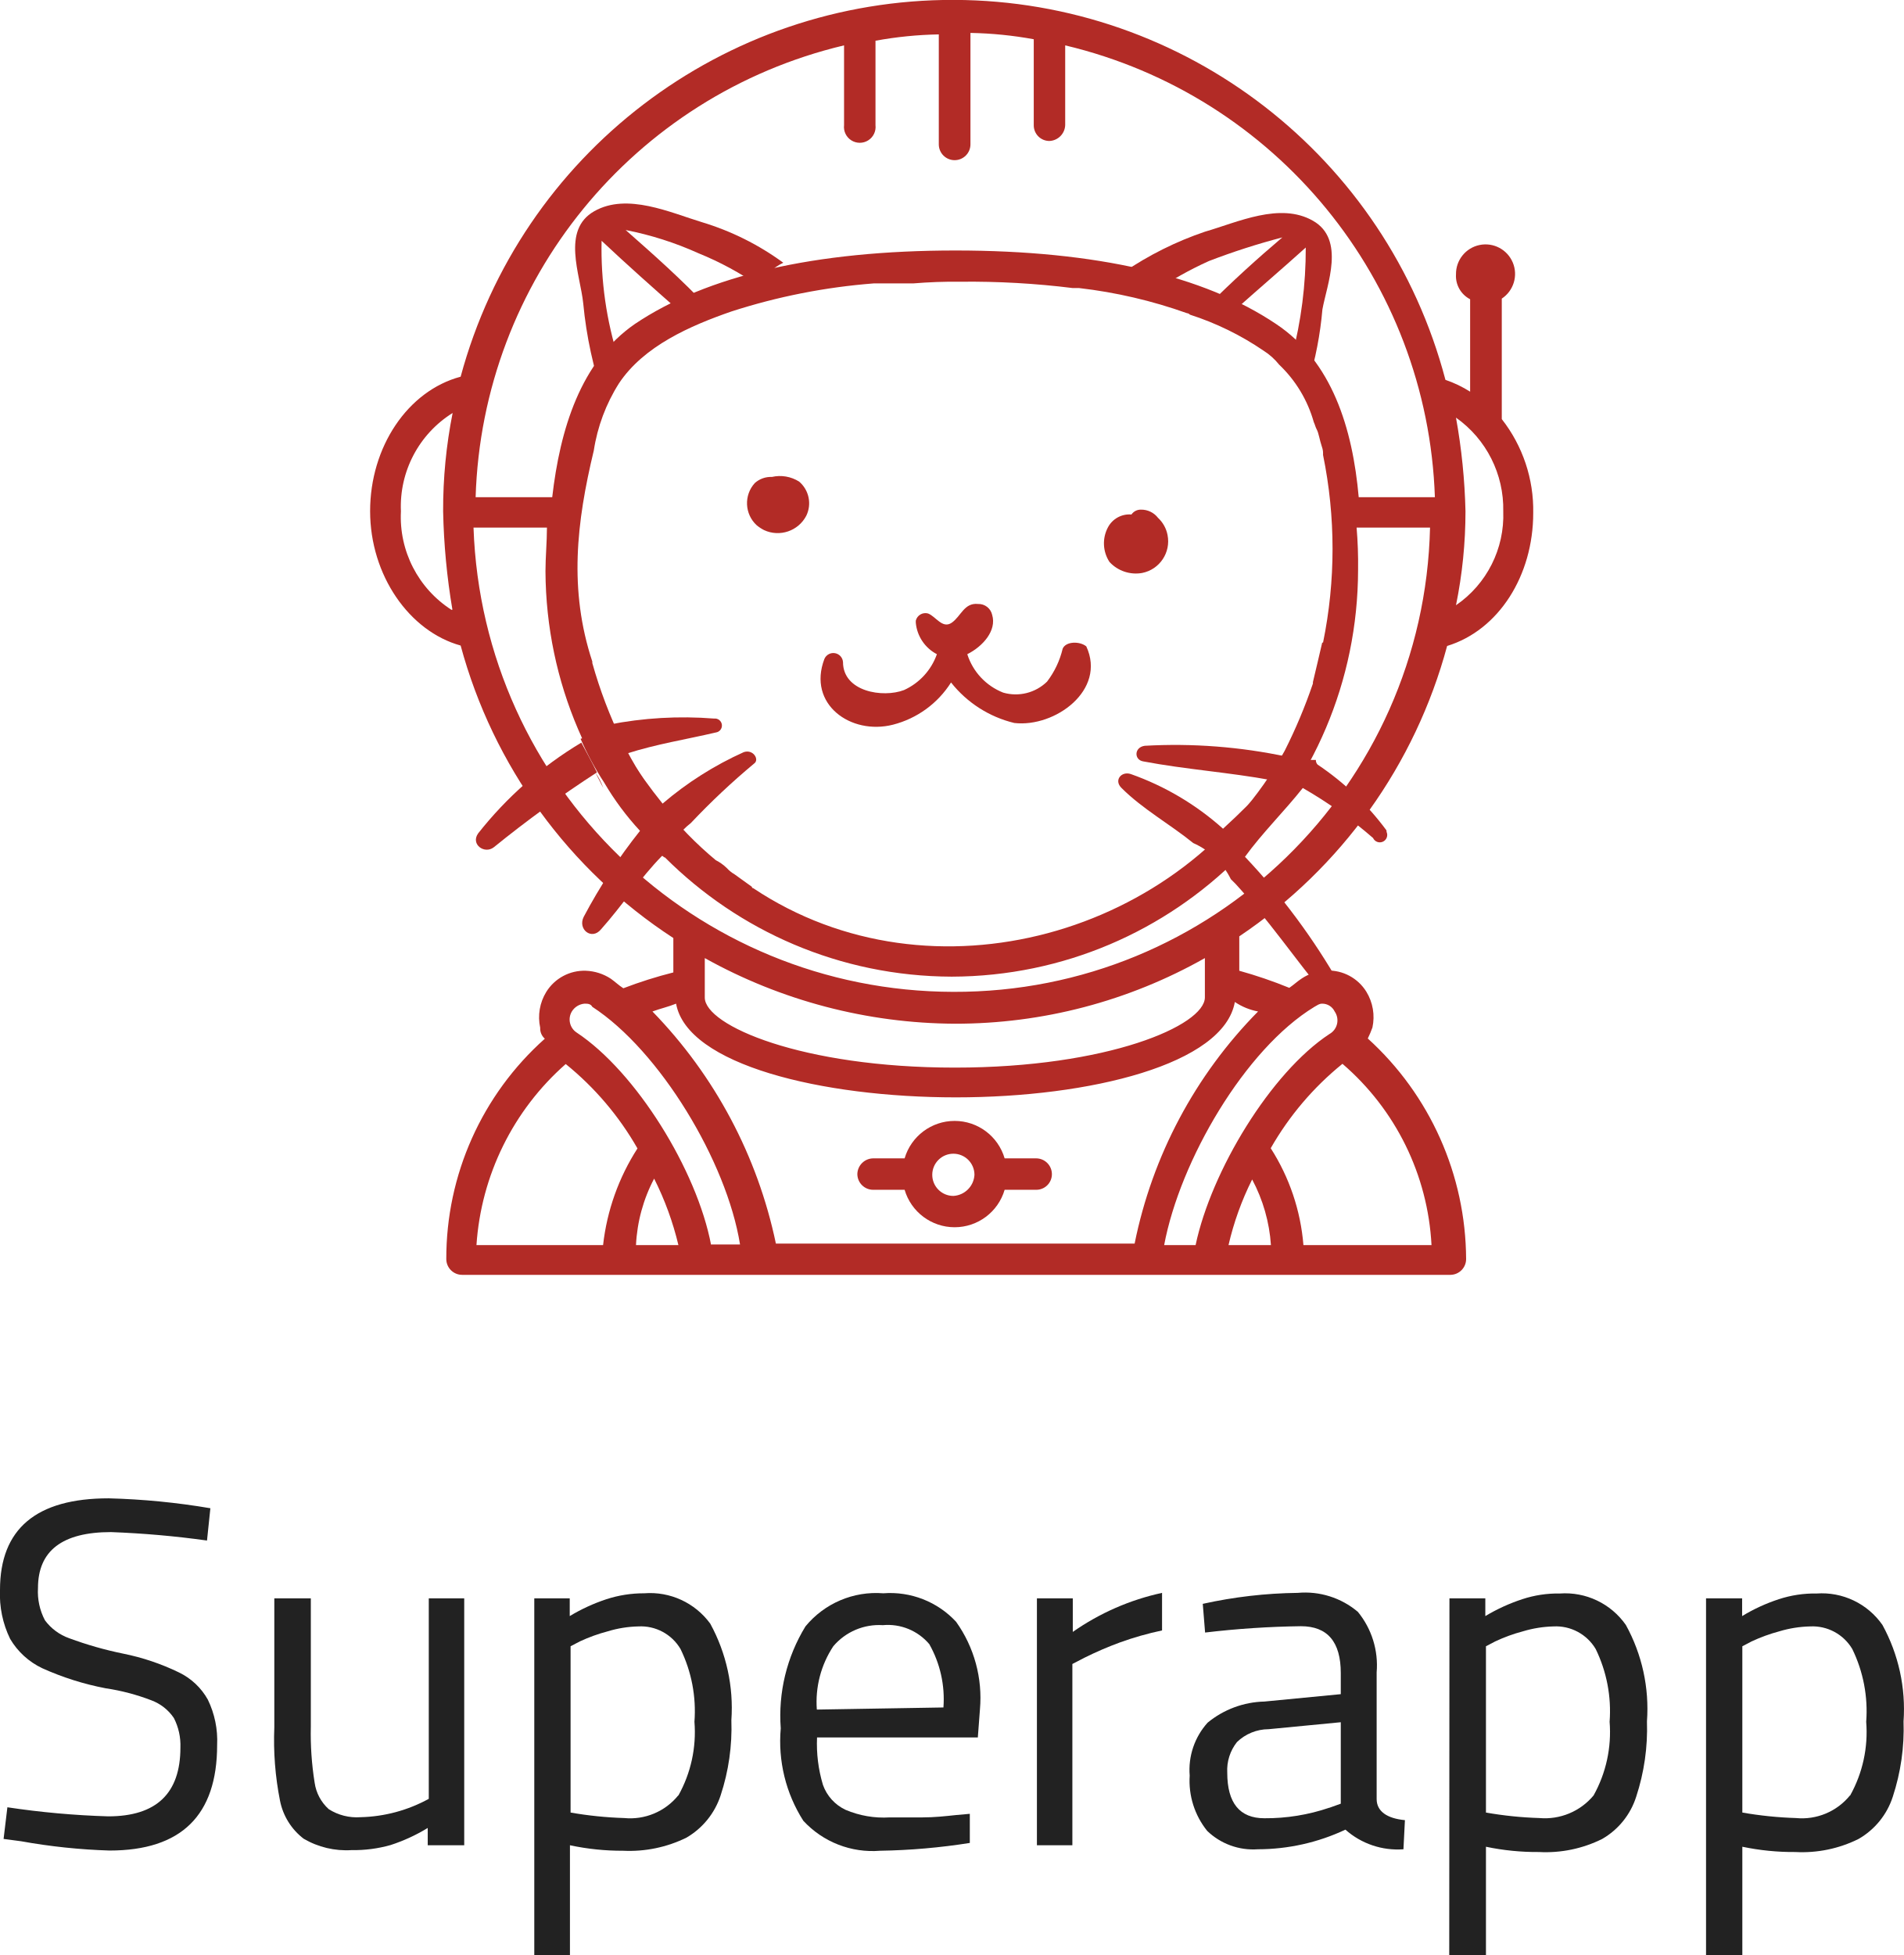
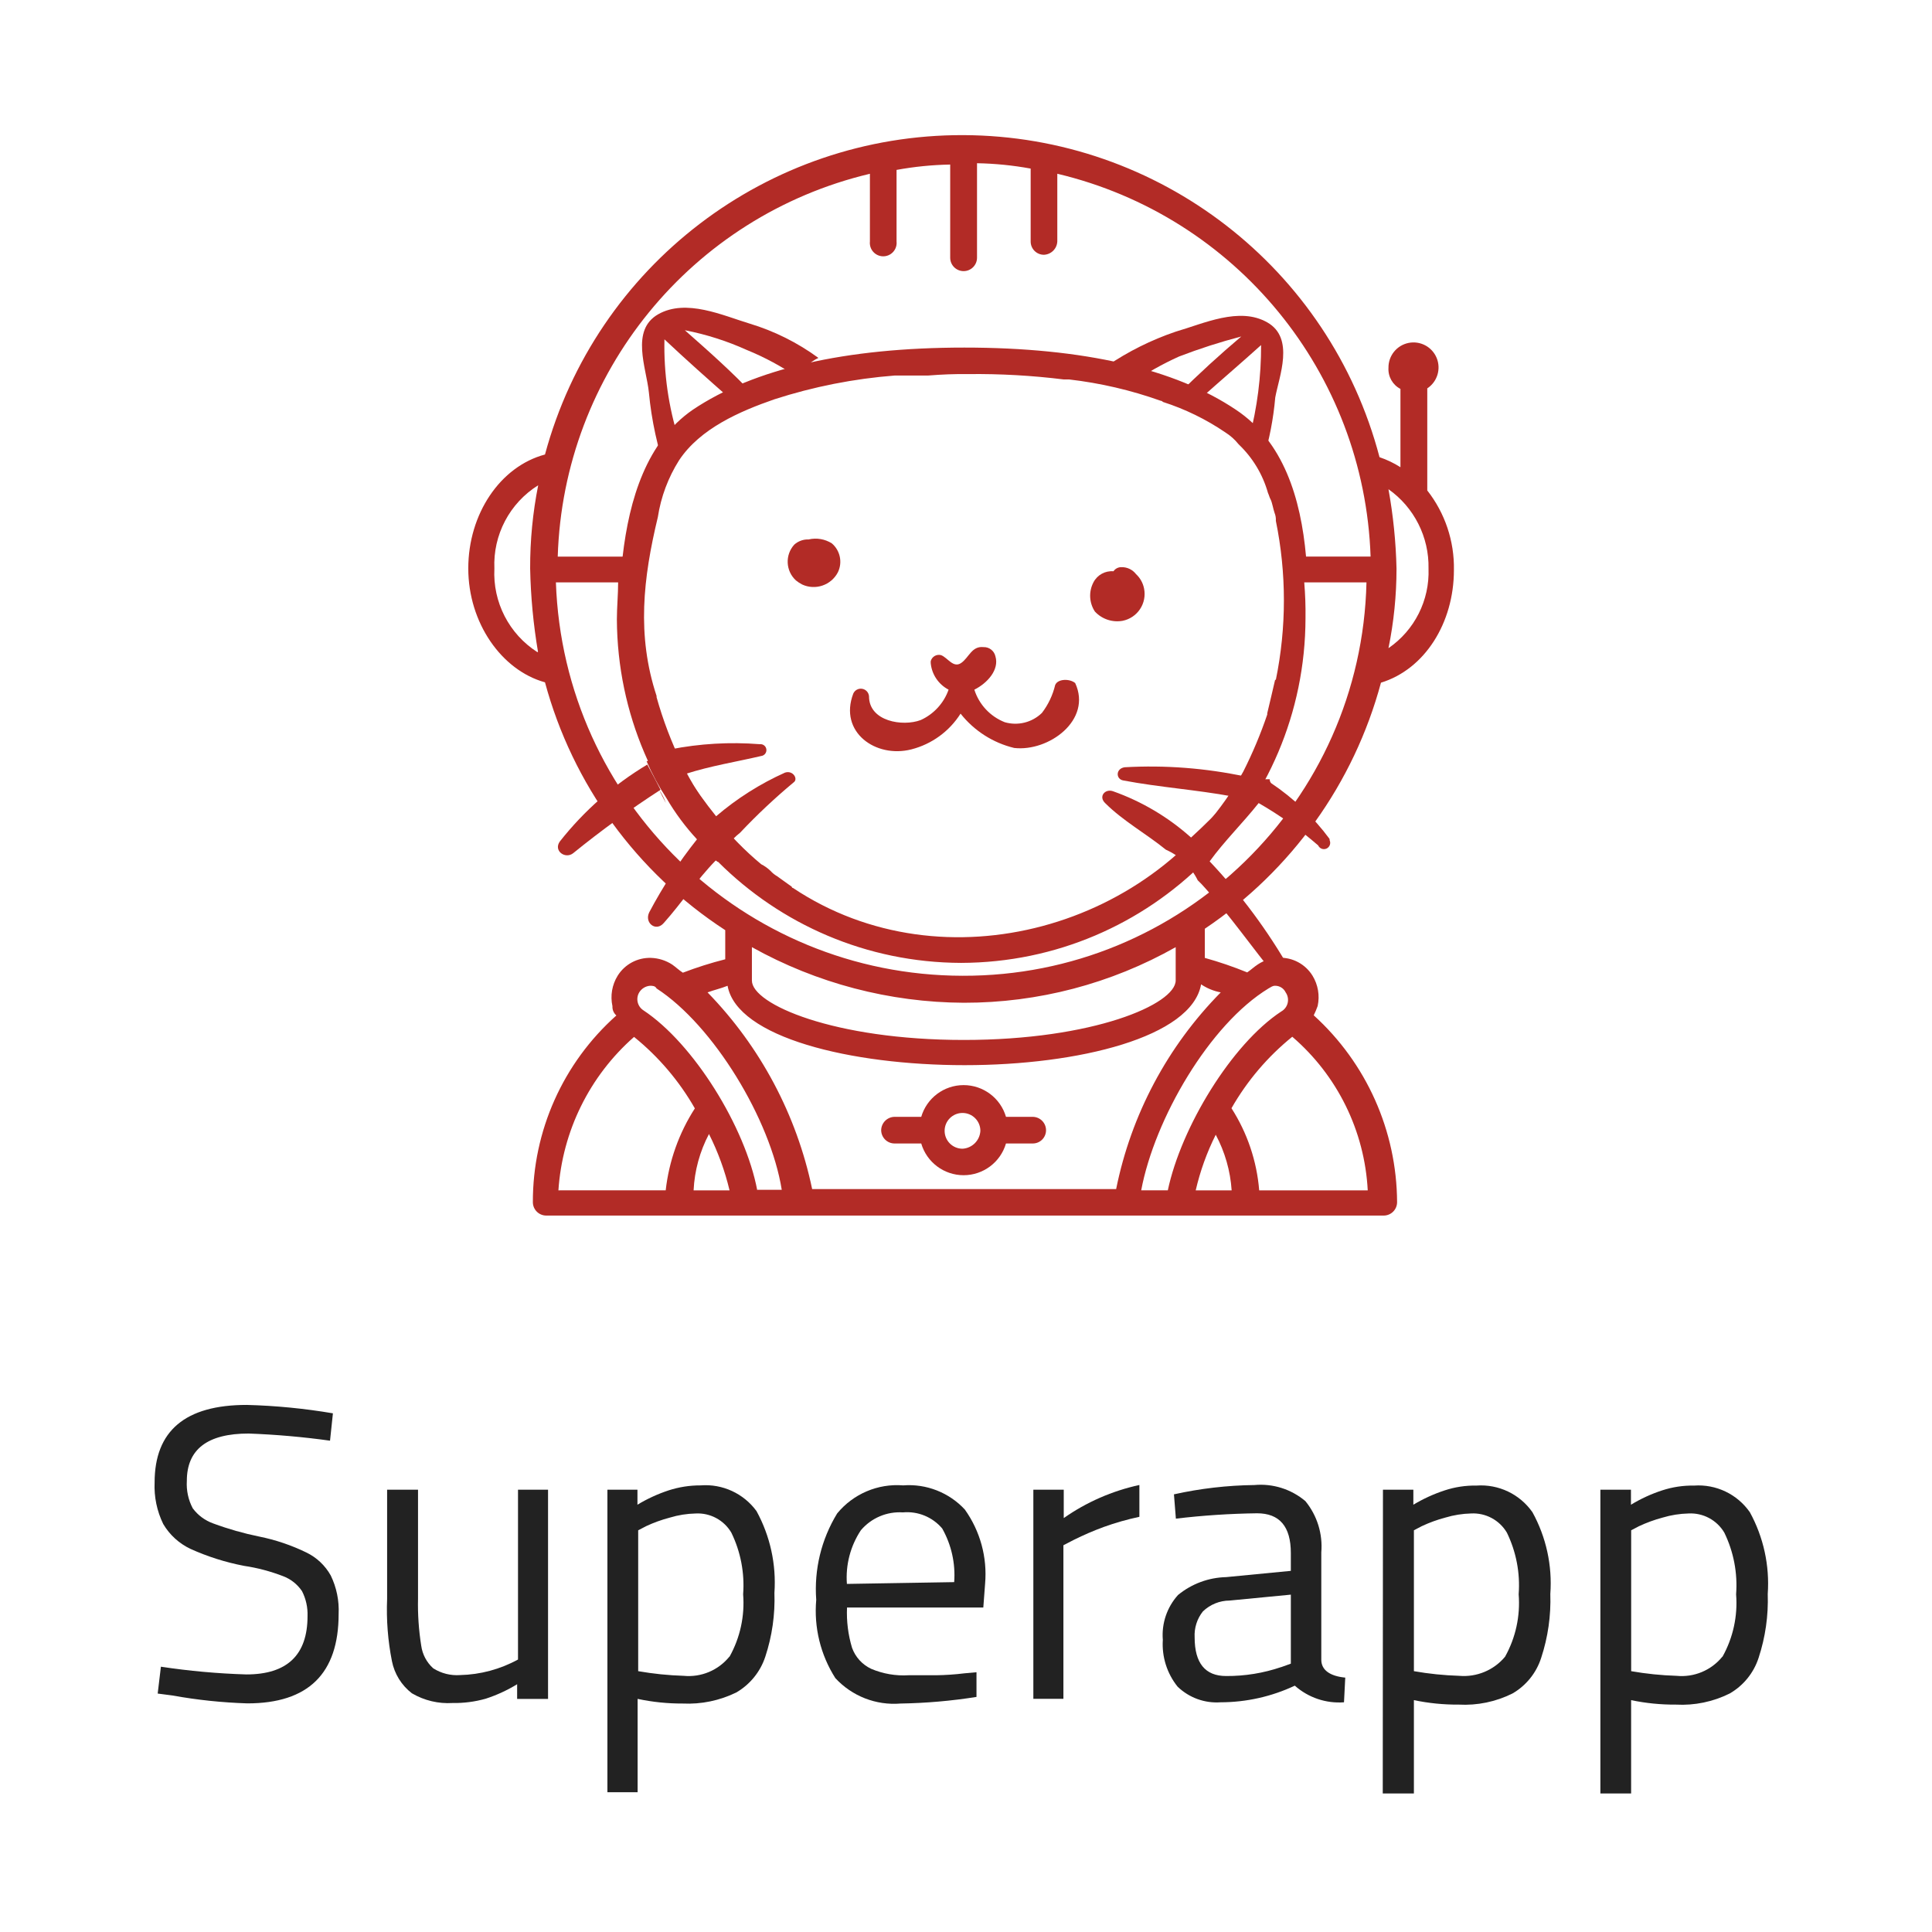
- <svg xmlns="http://www.w3.org/2000/svg" viewBox="0 0 90.2 92.64">
-   <defs>
-     <style>.cls-1{fill:#222;}.cls-2{fill:#b22b26;}</style>
-   </defs>
-   <g id="Layer_2" data-name="Layer 2">
-     <g id="Layer_1-2" data-name="Layer 1">
-       <g id="_1" data-name="1">
-         <path class="cls-1" d="M1,87.25l-.83-.11.18-1.5a40.07,40.07,0,0,0,4.78.43q3.42,0,3.42-3.26a2.84,2.84,0,0,0-.31-1.4,2.22,2.22,0,0,0-1.07-.84A10.23,10.23,0,0,0,5,80,13.41,13.41,0,0,1,2,79.05,3.51,3.51,0,0,1,.48,77.66,4.8,4.8,0,0,1,0,75.34Q0,71,5.15,71a34,34,0,0,1,4.82.47L9.81,73a45,45,0,0,0-4.55-.4q-3.46,0-3.46,2.65a2.9,2.9,0,0,0,.33,1.53,2.44,2.44,0,0,0,1.15.85,17.4,17.4,0,0,0,2.56.73,11,11,0,0,1,2.64.89,3.11,3.11,0,0,1,1.37,1.29,4.44,4.44,0,0,1,.44,2.15q0,5-5.1,5A28.58,28.58,0,0,1,1,87.25Z" />
-         <path class="cls-1" d="M14.39,87.13a3,3,0,0,1-1.12-1.8A14.75,14.75,0,0,1,13,81.85V75.74h1.73v6.08a14.64,14.64,0,0,0,.18,2.65,2.08,2.08,0,0,0,.67,1.26,2.47,2.47,0,0,0,1.5.38,7.07,7.07,0,0,0,3.24-.87v-9.5H22v11.7H20.27v-.82a8.25,8.25,0,0,1-1.76.81,6.4,6.4,0,0,1-1.85.24A4,4,0,0,1,14.39,87.13Z" />
-         <path class="cls-1" d="M25.32,75.74H27v.84a8.57,8.57,0,0,1,1.74-.8,5.72,5.72,0,0,1,1.79-.28,3.53,3.53,0,0,1,3.13,1.44,8.32,8.32,0,0,1,1,4.57,10.23,10.23,0,0,1-.51,3.57,3.62,3.62,0,0,1-1.62,2,6.13,6.13,0,0,1-3,.62,11.85,11.85,0,0,1-2.52-.26v5.22H25.32Zm6.83,9.34a6.16,6.16,0,0,0,.76-3.49,6.71,6.71,0,0,0-.66-3.45,2.18,2.18,0,0,0-2-1.07,5.35,5.35,0,0,0-1.44.23,7.82,7.82,0,0,0-1.33.48l-.44.23v7.88a18.07,18.07,0,0,0,2.54.26,2.93,2.93,0,0,0,2.56-1.07Z" />
-         <path class="cls-1" d="M38.07,86.28A7,7,0,0,1,37,81.9a8.11,8.11,0,0,1,1.17-4.83,4.33,4.33,0,0,1,3.69-1.57,4.26,4.26,0,0,1,3.45,1.35A6.21,6.21,0,0,1,46.44,81l-.1,1.33H38.72A6.76,6.76,0,0,0,39,84.58a2.07,2.07,0,0,0,1.07,1.18,4.62,4.62,0,0,0,2.09.36l1.54,0c.59,0,1.12-.06,1.59-.11l.67-.06,0,1.38a30.22,30.22,0,0,1-4.25.37A4.46,4.46,0,0,1,38.07,86.28Zm6.64-5.37a5.3,5.3,0,0,0-.67-3,2.57,2.57,0,0,0-2.2-.9,2.84,2.84,0,0,0-2.35,1,4.79,4.79,0,0,0-.78,3Z" />
-         <path class="cls-1" d="M49.14,75.74h1.7v1.59a11.7,11.7,0,0,1,4.23-1.85v1.78a15,15,0,0,0-2,.57,16.47,16.47,0,0,0-1.67.72l-.58.3v8.59H49.14Z" />
-         <path class="cls-1" d="M57.21,86.76a3.78,3.78,0,0,1-.83-2.62,3.34,3.34,0,0,1,.85-2.51,4.4,4.4,0,0,1,2.69-1l3.62-.35v-1q0-2.22-1.89-2.22a43.07,43.07,0,0,0-4.54.3L57,76a22,22,0,0,1,4.5-.52,3.87,3.87,0,0,1,2.85.9,4,4,0,0,1,.89,2.87v6c0,.58.49.92,1.34,1l-.07,1.38a3.72,3.72,0,0,1-2.75-.93,9.78,9.78,0,0,1-4.15.93A3.14,3.14,0,0,1,57.21,86.76Zm5.8-1.1.53-.19V81.61l-3.42.33a2.17,2.17,0,0,0-1.5.61A2.14,2.14,0,0,0,58.16,84c0,1.44.59,2.16,1.76,2.16A9.35,9.35,0,0,0,63,85.66Z" />
-         <path class="cls-1" d="M68.69,75.74h1.7v.84a8.65,8.65,0,0,1,1.75-.8,5.38,5.38,0,0,1,1.78-.27A3.51,3.51,0,0,1,77.05,77a8.23,8.23,0,0,1,1,4.57,10.31,10.31,0,0,1-.51,3.57,3.55,3.55,0,0,1-1.61,2,6,6,0,0,1-3,.62,11.75,11.75,0,0,1-2.51-.25v5.22H68.68Zm6.83,9.34a6.16,6.16,0,0,0,.76-3.49,6.71,6.71,0,0,0-.66-3.45,2.19,2.19,0,0,0-2-1.07,5.48,5.48,0,0,0-1.44.23,7.71,7.71,0,0,0-1.32.48l-.44.23v7.88a17.78,17.78,0,0,0,2.53.26,3,3,0,0,0,2.57-1.07Z" />
-         <path class="cls-1" d="M80.85,75.74h1.71v.84a8.32,8.32,0,0,1,1.74-.8,5.44,5.44,0,0,1,1.79-.27A3.5,3.5,0,0,1,89.21,77a8.31,8.31,0,0,1,1,4.57,10.31,10.31,0,0,1-.51,3.57,3.57,3.57,0,0,1-1.62,2,6,6,0,0,1-3,.62,11.81,11.81,0,0,1-2.51-.25v5.22H80.85Zm6.83,9.34a6.16,6.16,0,0,0,.76-3.49,6.71,6.71,0,0,0-.66-3.45,2.19,2.19,0,0,0-2-1.07,5.49,5.49,0,0,0-1.45.23,8,8,0,0,0-1.32.48l-.44.23v7.88a18.07,18.07,0,0,0,2.54.26,2.93,2.93,0,0,0,2.56-1.07Z" />
-         <g id="Layer_1-2-2" data-name="Layer 1-2">
-           <path class="cls-2" d="M68.58,30.61c2.45-.75,4.08-3.34,4.08-6.3a7,7,0,0,0-1.49-4.45V14.15A1.4,1.4,0,1,0,69,13a1.24,1.24,0,0,0,.67,1.18v4.38A5.44,5.44,0,0,0,68.5,18a24.15,24.15,0,0,0-46.67-.15c-2.51.67-4.29,3.33-4.29,6.37s1.86,5.7,4.29,6.37A24,24,0,0,0,31.91,44.45v1.63a21.06,21.06,0,0,0-2.37.75c-.23-.15-.38-.3-.59-.45A2.31,2.31,0,0,0,27.76,46a2.12,2.12,0,0,0-1.87,1,2.3,2.3,0,0,0-.29,1.7.64.64,0,0,0,.22.52,13.94,13.94,0,0,0-4.67,10.45.75.75,0,0,0,.75.74H68.74a.75.75,0,0,0,.74-.75,14.2,14.2,0,0,0-4.66-10.45,4.77,4.77,0,0,0,.22-.52,2.31,2.31,0,0,0-.29-1.7,2.12,2.12,0,0,0-1.87-1,2.25,2.25,0,0,0-1.18.37c-.23.15-.38.3-.6.45A21.38,21.38,0,0,0,58.73,46V44.37A24.12,24.12,0,0,0,68.58,30.61ZM69,19.79a5.3,5.3,0,0,1,2.24,4.44A5.16,5.16,0,0,1,69,28.68a22.25,22.25,0,0,0,.45-4.45A28.68,28.68,0,0,0,69,19.79ZM21.4,28.9A5.23,5.23,0,0,1,19,24.23a5.22,5.22,0,0,1,2.45-4.66A23.44,23.44,0,0,0,21,24.23a31.68,31.68,0,0,0,.44,4.66ZM40,2.15V5.93a.75.75,0,1,0,1.49,0v-4a18.45,18.45,0,0,1,3-.3V6.84a.75.75,0,0,0,1.5,0V1.56a18.45,18.45,0,0,1,3,.3V5.93a.74.74,0,0,0,.74.75.78.78,0,0,0,.75-.75V2.15A22.8,22.8,0,0,1,68,23.56H64.39c-.29-3.26-1.26-6.44-3.92-8.21-3.41-2.29-8.52-3.48-15.19-3.48S33.5,13.06,30.09,15.35c-2.58,1.78-3.55,5-3.92,8.21H22.54A22.72,22.72,0,0,1,40,2.15Zm22.66,28.3c-.14.59-.29,1.26-.44,1.87v.07a24.73,24.73,0,0,1-1.34,3.19c-4.81,8.73-16.74,12.14-25.18,6.51a.07.07,0,0,1-.07-.07l-.82-.59a1.52,1.52,0,0,1-.37-.3,2.14,2.14,0,0,0-.52-.37,17.25,17.25,0,0,1-4.44-5.63,22.14,22.14,0,0,1-1.41-3.71v-.07c-1.12-3.4-.75-6.59.07-10a8.3,8.3,0,0,1,1.19-3.18c1.18-1.78,3.4-2.74,5.33-3.41a29.27,29.27,0,0,1,6.74-1.33h1.87c.74-.06,1.49-.09,2.24-.08a39.6,39.6,0,0,1,5.33.3h.3a23.13,23.13,0,0,1,5.11,1.19.21.21,0,0,1,.14.07,13.54,13.54,0,0,1,3.48,1.7,3,3,0,0,1,.75.67A6,6,0,0,1,62.26,20V20c.07.15.07.22.15.37s.14.52.22.75.07.3.07.44a22.18,22.18,0,0,1,0,8.89ZM22.58,59a12.53,12.53,0,0,1,4.23-8.58,14.19,14.19,0,0,1,3.4,4A10.65,10.65,0,0,0,28.58,59Zm7.56,0A7.53,7.53,0,0,1,31,55.85,14.45,14.45,0,0,1,32.15,59Zm3.56,0c-.67-3.55-3.56-8.21-6.37-10.07a.74.74,0,0,1-.23-1h0a.78.78,0,0,1,.6-.37c.14,0,.29,0,.37.15,3.19,2.07,6.37,7.33,7,11.26H33.7Zm24.52,0a13.93,13.93,0,0,1,1.12-3.11A7.69,7.69,0,0,1,60.23,59Zm9.62,0H61.77a10,10,0,0,0-1.55-4.59,14.19,14.19,0,0,1,3.4-4A12.16,12.16,0,0,1,67.84,59ZM62.29,47.71c.15-.08.22-.15.37-.15a.65.65,0,0,1,.59.37A.74.74,0,0,1,63,49h0C60.22,50.83,57.4,55.49,56.66,59H55.17C55.92,55,59,49.71,62.29,47.71Zm-2.67.22a21.79,21.79,0,0,0-5.85,11h-17a22.32,22.32,0,0,0-5.85-11c.38-.14.75-.22,1.12-.37.52,2.89,6.89,4.44,13.26,4.44S58,50.43,58.52,47.48a2.94,2.94,0,0,0,1.1.45ZM33.4,47.26V45.4a24.57,24.57,0,0,0,11.85,3.11A24,24,0,0,0,57.1,45.4v1.86c0,1.33-4.59,3.33-11.85,3.33s-11.85-2-11.85-3.32ZM45.18,47A22.79,22.79,0,0,1,22.44,25h3.48c0,.67-.07,1.41-.07,2.07A19.31,19.31,0,0,0,45.1,46.28h0A19.31,19.31,0,0,0,64.36,27,20.45,20.45,0,0,0,64.29,25h3.48A22.52,22.52,0,0,1,45.18,47Z" />
-           <path class="cls-2" d="M49.1,54.89H47.61a2.47,2.47,0,0,0-4.74,0H41.38a.76.76,0,0,0-.75.75.75.75,0,0,0,.75.74h1.49a2.47,2.47,0,0,0,4.74,0H49.1a.74.74,0,0,0,.75-.74A.75.75,0,0,0,49.1,54.89Zm-3.92,1.78a1,1,0,1,1,1-1A1.06,1.06,0,0,1,45.18,56.67Z" />
-           <path class="cls-2" d="M50.36,30.74a4.15,4.15,0,0,1-.74,1.56,2.13,2.13,0,0,1-2.08.52A2.9,2.9,0,0,1,45.84,31c.74-.37,1.4-1.12,1.18-1.86a.66.66,0,0,0-.67-.52c-.66-.07-.81.59-1.25.89s-.75-.3-1.12-.44a.47.47,0,0,0-.58.34s0,.07,0,.1a1.87,1.87,0,0,0,1,1.49,2.94,2.94,0,0,1-1.56,1.7c-1,.38-2.89.08-2.89-1.33a.46.46,0,0,0-.88-.15c-.82,2.15,1.25,3.63,3.25,3.12a4.61,4.61,0,0,0,2.75-2,5.45,5.45,0,0,0,3,1.92c1.93.22,4.37-1.56,3.41-3.63C51.18,30.38,50.51,30.38,50.36,30.74Z" />
-           <path class="cls-2" d="M36.58,22.6a1.14,1.14,0,0,0-.81.29,1.42,1.42,0,0,0,.09,2,1.92,1.92,0,0,0,.35.23,1.53,1.53,0,0,0,2-.68,1.35,1.35,0,0,0-.34-1.62A1.71,1.71,0,0,0,36.58,22.6Z" />
-           <path class="cls-2" d="M54.07,24.15a.53.53,0,0,0-.45.23A1.15,1.15,0,0,0,52.5,25a1.61,1.61,0,0,0,.08,1.63,1.7,1.7,0,0,0,1.55.52,1.53,1.53,0,0,0,1.2-1.8,1.49,1.49,0,0,0-.45-.81A1,1,0,0,0,54.07,24.15Z" />
-           <path class="cls-2" d="M35.25,35.64a16,16,0,0,0-3.85,2.44,26.25,26.25,0,0,1-1.7-2.37c1.4-.45,2.81-.67,4.22-1a.33.33,0,1,0-.08-.66h0a18.35,18.35,0,0,0-5,.29h0a3.71,3.71,0,0,1-1.33.67V35a13.9,13.9,0,0,0,1.12,2.08,13.07,13.07,0,0,0,1.7,2.29,26.27,26.27,0,0,0-2.67,4.08c-.29.59.38,1.12.82.59,1-1.12,1.87-2.44,2.89-3.48.07,0,.07.07.14.07A4,4,0,0,1,32.74,39a34.26,34.26,0,0,1,3-2.82C36,36,35.7,35.49,35.25,35.64Z" />
-           <path class="cls-2" d="M65.7,39.34a13.2,13.2,0,0,0-3.26-3.11.3.3,0,0,1-.08-.22h-.29A5.21,5.21,0,0,1,61,35.86h0a25.49,25.49,0,0,0-6.75-.52c-.51.07-.51.67-.07.74,2,.38,4.08.52,6.08.89-.75.82-1.49,1.56-2.3,2.3a13.08,13.08,0,0,0-4.37-2.59c-.44-.15-.82.29-.44.66,1,1,2.29,1.71,3.4,2.61a3.61,3.61,0,0,1,1.78,1.71l.22.22c1.56,1.7,2.82,3.55,4.23,5.26a.43.43,0,0,0,.59.15.42.42,0,0,0,.15-.59A31.69,31.69,0,0,0,59,40.6c.81-1.12,1.86-2.15,2.74-3.26a21,21,0,0,1,3.33,2.37.35.35,0,0,0,.64-.29A.22.22,0,0,0,65.7,39.34Z" />
-           <path class="cls-2" d="M62.22,10.46c-1.56-.89-3.56.07-5.12.52a15.93,15.93,0,0,0-3.85,1.92,5,5,0,0,1,1,.82c.15.07.23.07.38.15a17,17,0,0,1,2.66-1.5,32.78,32.78,0,0,1,3.48-1.12c-1.18,1-2.37,2.08-3.48,3.19a5.58,5.58,0,0,1,1.19.29c1.12-1,2.29-2,3.4-3a20.11,20.11,0,0,1-.66,5.18A3.45,3.45,0,0,1,62,18.14a17.12,17.12,0,0,0,.67-3.48C62.88,13.49,63.77,11.34,62.22,10.46Z" />
-           <path class="cls-2" d="M28.51,11.41c1.19,1.12,2.45,2.24,3.7,3.34a1.29,1.29,0,0,0,.3.22c.32-.16.64-.31,1-.44-1.19-1.27-2.52-2.45-3.86-3.63A15.68,15.68,0,0,1,33.1,12,14.93,14.93,0,0,1,36,13.57a2.34,2.34,0,0,1,1.12-1.12,12.75,12.75,0,0,0-3.85-1.92c-1.49-.45-3.55-1.41-5.11-.52s-.66,3-.52,4.37a19.58,19.58,0,0,0,1,4.59,2.15,2.15,0,0,1,.07-.67,2.89,2.89,0,0,1,.6-1.26V17A17.2,17.2,0,0,1,28.51,11.41Z" />
-           <path class="cls-2" d="M22.66,39.49c-.37.52.3,1,.74.66a56.35,56.35,0,0,1,4.89-3.55c-.22-.45-.52-1-.74-1.41A18,18,0,0,0,22.66,39.49Z" />
-           <path class="cls-2" d="M28.21,36.6a3.05,3.05,0,0,1,.38.74" />
+ <svg xmlns="http://www.w3.org/2000/svg" width="200" height="200" viewBox="0 0 200 200">
+   <g transform="translate(2075 -253)">
+     <rect width="200" height="200" transform="translate(-2075 253)" fill="none" />
+     <g transform="translate(-2058.995 267.005)">
+       <g transform="translate(-0.005 -0.005)">
+         <path d="M1.855,101.08l-1.536-.2L.652,98.1a74.173,74.173,0,0,0,8.848.8q6.331,0,6.331-6.035a5.257,5.257,0,0,0-.574-2.592,4.109,4.109,0,0,0-1.981-1.555A18.936,18.936,0,0,0,9.26,87.66,24.822,24.822,0,0,1,3.706,85.9,6.5,6.5,0,0,1,.893,83.328,8.885,8.885,0,0,1,0,79.034Q0,71,9.537,71a62.939,62.939,0,0,1,8.922.87l-.3,2.832a83.3,83.3,0,0,0-8.423-.74q-6.4,0-6.4,4.905A5.368,5.368,0,0,0,3.947,81.7a4.517,4.517,0,0,0,2.129,1.573,32.207,32.207,0,0,0,4.739,1.351A20.363,20.363,0,0,1,15.7,86.272a5.757,5.757,0,0,1,2.536,2.388,8.219,8.219,0,0,1,.814,3.98q0,9.256-9.441,9.256a52.91,52.91,0,0,1-7.756-.815Z" transform="translate(0.005 60.437)" fill="#222" />
+         <path d="M15.584,96.824a5.553,5.553,0,0,1-2.073-3.332,27.3,27.3,0,0,1-.5-6.442V75.74h3.2V86.995a27.1,27.1,0,0,0,.333,4.905,3.85,3.85,0,0,0,1.24,2.332,4.572,4.572,0,0,0,2.777.7,13.088,13.088,0,0,0,6-1.61V75.74h3.11V97.4h-3.2V95.88a15.271,15.271,0,0,1-3.258,1.5,11.848,11.848,0,0,1-3.425.444,7.4,7.4,0,0,1-4.2-1Z" transform="translate(11.063 64.471)" fill="#222" />
+         <path d="M25.32,75.954h3.11v1.555a15.865,15.865,0,0,1,3.221-1.481,10.588,10.588,0,0,1,3.313-.518,6.534,6.534,0,0,1,5.794,2.666,15.4,15.4,0,0,1,1.851,8.46,18.937,18.937,0,0,1-.944,6.608,6.7,6.7,0,0,1-3,3.7,11.347,11.347,0,0,1-5.553,1.148,21.936,21.936,0,0,1-4.665-.481v9.663H25.32ZM37.963,93.243a11.4,11.4,0,0,0,1.407-6.46A12.421,12.421,0,0,0,38.148,80.4a4.035,4.035,0,0,0-3.7-1.981,9.9,9.9,0,0,0-2.666.426,14.476,14.476,0,0,0-2.462.889l-.814.426V94.742a33.447,33.447,0,0,0,4.7.481,5.424,5.424,0,0,0,4.739-1.981Z" transform="translate(21.559 64.257)" fill="#222" />
+         <path d="M39,95.466a12.958,12.958,0,0,1-1.981-8.108,15.012,15.012,0,0,1,2.166-8.941,8.015,8.015,0,0,1,6.831-2.906,7.886,7.886,0,0,1,6.386,2.5A11.5,11.5,0,0,1,54.5,85.693l-.185,2.462H40.207a12.513,12.513,0,0,0,.518,4.165A3.832,3.832,0,0,0,42.706,94.5a8.552,8.552,0,0,0,3.869.666h2.851a26.885,26.885,0,0,0,2.943-.2l1.24-.111V97.41a55.94,55.94,0,0,1-7.867.685A8.256,8.256,0,0,1,39,95.466ZM51.3,85.526a9.811,9.811,0,0,0-1.24-5.553,4.757,4.757,0,0,0-4.072-1.666,5.257,5.257,0,0,0-4.35,1.851,8.867,8.867,0,0,0-1.444,5.553Z" transform="translate(31.477 64.255)" fill="#222" />
+         <path d="M49.14,75.961h3.147V78.9a21.658,21.658,0,0,1,7.83-3.425v3.295a27.77,27.77,0,0,0-3.7,1.055,30.485,30.485,0,0,0-3.091,1.333l-1.074.555v15.9H49.14Z" transform="translate(41.832 64.25)" fill="#222" />
+         <path d="M57.926,96.374a7,7,0,0,1-1.536-4.85,6.183,6.183,0,0,1,1.573-4.646,8.145,8.145,0,0,1,4.979-1.851l6.7-.648V82.528q0-4.109-3.5-4.109a79.716,79.716,0,0,0-8.4.555l-.2-2.517a40.724,40.724,0,0,1,8.33-.963,7.164,7.164,0,0,1,5.276,1.666,7.4,7.4,0,0,1,1.647,5.313V93.579c0,1.074.907,1.7,2.48,1.851l-.13,2.555a6.886,6.886,0,0,1-5.091-1.722,18.1,18.1,0,0,1-7.682,1.722,5.812,5.812,0,0,1-4.443-1.61Zm10.736-2.036.981-.352V86.841l-6.331.611a4.017,4.017,0,0,0-2.777,1.129,3.961,3.961,0,0,0-.851,2.684c0,2.666,1.092,4,3.258,4a17.308,17.308,0,0,0,5.7-.926Z" transform="translate(47.985 64.236)" fill="#222" />
+         <path d="M68.7,75.944h3.147V77.5a16.013,16.013,0,0,1,3.239-1.481,9.959,9.959,0,0,1,3.295-.5,6.5,6.5,0,0,1,5.794,2.758,15.234,15.234,0,0,1,1.851,8.46,19.085,19.085,0,0,1-.944,6.608,6.571,6.571,0,0,1-2.98,3.7,11.107,11.107,0,0,1-5.553,1.148,21.752,21.752,0,0,1-4.646-.463v9.663H68.68ZM81.342,93.233a11.4,11.4,0,0,0,1.407-6.46,12.421,12.421,0,0,0-1.222-6.386,4.054,4.054,0,0,0-3.7-1.981,10.144,10.144,0,0,0-2.666.426,14.272,14.272,0,0,0-2.443.889l-.814.426V94.732a32.908,32.908,0,0,0,4.683.481,5.553,5.553,0,0,0,4.757-1.981Z" transform="translate(58.463 64.267)" fill="#222" />
+         <path d="M80.85,75.943h3.165V77.5a15.4,15.4,0,0,1,3.221-1.481,10.07,10.07,0,0,1,3.313-.5,6.479,6.479,0,0,1,5.775,2.758,15.383,15.383,0,0,1,1.851,8.46,19.085,19.085,0,0,1-.944,6.608,6.608,6.608,0,0,1-3,3.7,11.107,11.107,0,0,1-5.553,1.148,21.863,21.863,0,0,1-4.646-.463v9.663H80.85ZM93.493,93.233a11.4,11.4,0,0,0,1.407-6.46,12.421,12.421,0,0,0-1.222-6.386,4.054,4.054,0,0,0-3.7-1.981,10.162,10.162,0,0,0-2.684.426,14.809,14.809,0,0,0-2.443.889l-.814.426V94.732a33.448,33.448,0,0,0,4.7.481,5.424,5.424,0,0,0,4.739-1.981Z" transform="translate(68.821 64.268)" fill="#222" />
+         <g transform="translate(32.477)">
+           <path d="M112.02,56.666c4.535-1.388,7.552-6.183,7.552-11.662a12.958,12.958,0,0,0-2.758-8.237V26.2a2.592,2.592,0,1,0-4.017-2.129,2.3,2.3,0,0,0,1.24,2.184V34.36a10.07,10.07,0,0,0-2.166-1.037,44.7,44.7,0,0,0-86.391-.278c-4.646,1.24-7.941,6.164-7.941,11.792s3.443,10.551,7.941,11.792A44.426,44.426,0,0,0,44.14,82.285V85.3a38.982,38.982,0,0,0-4.387,1.388c-.426-.278-.7-.555-1.092-.833a4.276,4.276,0,0,0-2.2-.7A3.924,3.924,0,0,0,33,87.006a4.258,4.258,0,0,0-.537,3.147,1.185,1.185,0,0,0,.407.963,25.8,25.8,0,0,0-8.645,19.344,1.388,1.388,0,0,0,1.388,1.37h86.706a1.388,1.388,0,0,0,1.37-1.388A26.286,26.286,0,0,0,105.06,91.1a8.828,8.828,0,0,0,.407-.963,4.276,4.276,0,0,0-.537-3.147,3.924,3.924,0,0,0-3.462-1.851,4.165,4.165,0,0,0-2.184.685c-.426.278-.7.555-1.111.833a39.577,39.577,0,0,0-4.387-1.5V82.137A44.649,44.649,0,0,0,112.02,56.666Zm.777-20.029a9.811,9.811,0,0,1,4.146,8.219,9.552,9.552,0,0,1-4.146,8.237,41.189,41.189,0,0,0,.833-8.237,53.088,53.088,0,0,0-.833-8.219ZM24.685,53.5a9.681,9.681,0,0,1-4.443-8.645,9.663,9.663,0,0,1,4.535-8.626,43.39,43.39,0,0,0-.833,8.626,58.642,58.642,0,0,0,.814,8.626ZM59.116,3.984v7a1.388,1.388,0,1,0,2.758,0v-7.4a34.153,34.153,0,0,1,5.553-.555v9.644a1.388,1.388,0,1,0,2.777,0V2.892a34.153,34.153,0,0,1,5.553.555v7.534a1.37,1.37,0,0,0,1.37,1.388,1.444,1.444,0,0,0,1.388-1.388v-7a42.205,42.205,0,0,1,32.431,39.632h-6.682c-.537-6.035-2.332-11.921-7.256-15.2C90.7,24.179,81.236,21.976,68.89,21.976s-21.806,2.2-28.118,6.442C36,31.713,34.2,37.674,33.515,43.616H26.8A42.057,42.057,0,0,1,59.116,3.984ZM101.062,56.37c-.259,1.092-.537,2.332-.814,3.462v.13a45.775,45.775,0,0,1-2.48,5.905c-8.9,16.16-30.987,22.472-46.611,12.051a.13.13,0,0,1-.13-.13L49.509,76.7a2.814,2.814,0,0,1-.685-.555,3.961,3.961,0,0,0-.963-.685,31.932,31.932,0,0,1-8.219-10.422,40.983,40.983,0,0,1-2.61-6.868v-.13c-2.073-6.294-1.388-12.2.13-18.511a15.364,15.364,0,0,1,2.2-5.887c2.184-3.295,6.294-5.072,9.866-6.312a54.182,54.182,0,0,1,12.476-2.462h3.462c1.37-.111,2.758-.167,4.146-.148a73.3,73.3,0,0,1,9.866.555h.555a42.816,42.816,0,0,1,9.459,2.2.389.389,0,0,1,.259.13A25.064,25.064,0,0,1,95.9,30.751a5.553,5.553,0,0,1,1.388,1.24,11.107,11.107,0,0,1,3.036,5.035h0c.13.278.13.407.278.685s.259.963.407,1.388a1.857,1.857,0,0,1,.13.814,41.058,41.058,0,0,1,0,16.456ZM26.87,109.219A23.194,23.194,0,0,1,34.7,93.336a26.267,26.267,0,0,1,6.294,7.4,19.714,19.714,0,0,0-3.017,8.478Zm13.994,0a13.939,13.939,0,0,1,1.592-5.831,26.748,26.748,0,0,1,2.129,5.831Zm6.59,0c-1.24-6.571-6.59-15.2-11.792-18.641a1.37,1.37,0,0,1-.426-1.851h0a1.444,1.444,0,0,1,1.111-.685c.259,0,.537,0,.685.278,5.905,3.832,11.792,13.569,12.958,20.843H47.454Zm45.389,0a25.785,25.785,0,0,1,2.073-5.757,14.235,14.235,0,0,1,1.647,5.757Zm17.808,0H99.414a18.511,18.511,0,0,0-2.869-8.5,26.267,26.267,0,0,1,6.294-7.4,22.509,22.509,0,0,1,7.812,15.9Zm-10.274-20.9c.278-.148.407-.278.685-.278a1.2,1.2,0,0,1,1.092.685,1.37,1.37,0,0,1-.463,1.981h0c-5.146,3.388-10.366,12.014-11.736,18.511H87.2C88.585,101.814,94.287,92.022,100.377,88.32Zm-4.942.407a40.336,40.336,0,0,0-10.829,20.362H53.137A41.317,41.317,0,0,0,42.308,88.727c.7-.259,1.388-.407,2.073-.685.963,5.35,12.754,8.219,24.546,8.219S92.436,93.355,93.4,87.894A5.442,5.442,0,0,0,95.434,88.727ZM46.9,87.487V84.044A45.482,45.482,0,0,0,68.834,89.8,44.426,44.426,0,0,0,90.77,84.044v3.443c0,2.462-8.5,6.164-21.936,6.164S46.9,89.949,46.9,87.505ZM68.7,87.006A42.187,42.187,0,0,1,26.61,46.281h6.442c0,1.24-.13,2.61-.13,3.832a35.745,35.745,0,0,0,35.634,35.56h0a35.745,35.745,0,0,0,35.652-35.689q.026-1.853-.13-3.7h6.442A41.687,41.687,0,0,1,68.7,87.006Z" transform="translate(-17.54 0.005)" fill="#b22b26" />
+           <path d="M56.309,56.4H53.551a4.572,4.572,0,0,0-8.774,0H42.018a1.407,1.407,0,0,0-1.388,1.388,1.388,1.388,0,0,0,1.388,1.37h2.758a4.572,4.572,0,0,0,8.774,0h2.758a1.37,1.37,0,0,0,1.388-1.37A1.388,1.388,0,0,0,56.309,56.4ZM49.053,59.7A1.851,1.851,0,1,1,50.9,57.844,1.962,1.962,0,0,1,49.053,59.7Z" transform="translate(2.112 45.215)" fill="#b22b26" />
+           <path d="M60.126,32.549a7.682,7.682,0,0,1-1.37,2.888,3.943,3.943,0,0,1-3.85.963,5.368,5.368,0,0,1-3.147-3.369c1.37-.685,2.592-2.073,2.184-3.443a1.222,1.222,0,0,0-1.24-.963c-1.222-.13-1.5,1.092-2.314,1.647s-1.388-.555-2.073-.814a.87.87,0,0,0-1.074.629v.185a3.462,3.462,0,0,0,1.851,2.758,5.442,5.442,0,0,1-2.888,3.147c-1.851.7-5.35.148-5.35-2.462a.852.852,0,0,0-1.629-.278c-1.518,3.98,2.314,6.72,6.016,5.775a8.534,8.534,0,0,0,5.091-3.7,10.088,10.088,0,0,0,5.553,3.554c3.573.407,8.089-2.888,6.312-6.72C61.643,31.882,60.4,31.882,60.126,32.549Z" transform="translate(0.628 24.363)" fill="#b22b26" />
+           <path d="M37.583,22.636a2.11,2.11,0,0,0-1.5.537,2.629,2.629,0,0,0,.167,3.7,3.555,3.555,0,0,0,.648.426,2.832,2.832,0,0,0,3.7-1.259,2.5,2.5,0,0,0-.629-3,3.165,3.165,0,0,0-2.388-.407Z" transform="translate(-2.338 19.207)" fill="#b22b26" />
+           <path d="M55.563,24.15a.981.981,0,0,0-.833.426,2.129,2.129,0,0,0-2.073,1.148,2.98,2.98,0,0,0,.148,3.017,3.147,3.147,0,0,0,2.869.963A2.832,2.832,0,0,0,57.9,26.371a2.758,2.758,0,0,0-.833-1.5A1.851,1.851,0,0,0,55.563,24.15Z" transform="translate(12.058 20.562)" fill="#b22b26" />
+           <path d="M41.838,37.042a29.618,29.618,0,0,0-7.127,4.517,48.591,48.591,0,0,1-3.147-4.387c2.592-.833,5.2-1.24,7.812-1.851a.615.615,0,0,0-.148-1.222h0a33.969,33.969,0,0,0-9.256.537h0a6.868,6.868,0,0,1-2.462,1.24v-.019a25.73,25.73,0,0,0,2.073,3.85,24.194,24.194,0,0,0,3.147,4.239A48.629,48.629,0,0,0,27.788,51.5c-.537,1.092.7,2.073,1.518,1.092,1.851-2.073,3.462-4.517,5.35-6.442.13,0,.13.13.259.13a7.4,7.4,0,0,1,2.277-3.017,63.419,63.419,0,0,1,5.553-5.22C43.226,37.708,42.671,36.764,41.838,37.042Z" transform="translate(-9.055 28.94)" fill="#b22b26" />
+           <path d="M76.514,42.779a24.435,24.435,0,0,0-6.035-5.757.555.555,0,0,1-.148-.407h-.537a9.644,9.644,0,0,1-1.981-.278h0a47.185,47.185,0,0,0-12.495-.963c-.944.13-.944,1.24-.13,1.37,3.7.7,7.552.963,11.255,1.647-1.388,1.518-2.758,2.888-4.258,4.258A24.212,24.212,0,0,0,54.1,37.855c-.814-.278-1.518.537-.814,1.222,1.851,1.851,4.239,3.165,6.294,4.831a6.682,6.682,0,0,1,3.295,3.165l.407.407c2.888,3.147,5.22,6.571,7.83,9.737A.8.8,0,0,0,72.2,57.5a.777.777,0,0,0,.278-1.092,58.661,58.661,0,0,0-8.367-11.292c1.5-2.073,3.443-3.98,5.072-6.035a38.874,38.874,0,0,1,6.164,4.387.65.65,0,1,0,1.185-.537A.407.407,0,0,0,76.514,42.779Z" transform="translate(12.635 30.052)" fill="#b22b26" />
+           <path d="M69.854,10.771c-2.888-1.647-6.59.13-9.478.963a29.488,29.488,0,0,0-7.127,3.554A9.256,9.256,0,0,1,55.1,16.805c.278.13.426.13.7.278a31.469,31.469,0,0,1,4.924-2.777,60.68,60.68,0,0,1,6.442-2.073c-2.184,1.851-4.387,3.85-6.442,5.905a10.329,10.329,0,0,1,2.2.537c2.073-1.851,4.239-3.7,6.294-5.553A37.225,37.225,0,0,1,68,22.71a6.386,6.386,0,0,1,1.444,2.277,31.691,31.691,0,0,0,1.24-6.442C71.076,16.38,72.724,12.4,69.854,10.771Z" transform="translate(12.853 8.6)" fill="#b22b26" />
+           <path d="M29.578,12.912c2.2,2.073,4.535,4.146,6.849,6.183a2.388,2.388,0,0,0,.555.407,16.915,16.915,0,0,1,1.851-.814c-2.2-2.351-4.665-4.535-7.145-6.72A29.025,29.025,0,0,1,38.075,14a27.637,27.637,0,0,1,5.368,2.906,4.332,4.332,0,0,1,2.073-2.073,23.6,23.6,0,0,0-7.127-3.554c-2.758-.833-6.571-2.61-9.459-.963s-1.222,5.553-.963,8.089a36.245,36.245,0,0,0,1.851,8.5,3.98,3.98,0,0,1,.13-1.24,5.35,5.35,0,0,1,1.111-2.332V23.26a31.839,31.839,0,0,1-1.481-10.348Z" transform="translate(-9.272 8.217)" fill="#b22b26" />
+           <path d="M22.751,43.15c-.685.963.555,1.851,1.37,1.222A104.314,104.314,0,0,1,33.173,37.8c-.407-.833-.963-1.851-1.37-2.61a33.32,33.32,0,0,0-9.052,7.96Z" transform="translate(-13.274 29.959)" fill="#b22b26" />
+           <path d="M28.21,36.6a5.646,5.646,0,0,1,.7,1.37" transform="translate(-8.459 31.159)" fill="#b22b26" />
        </g>
      </g>
    </g>
  </g>
</svg>
